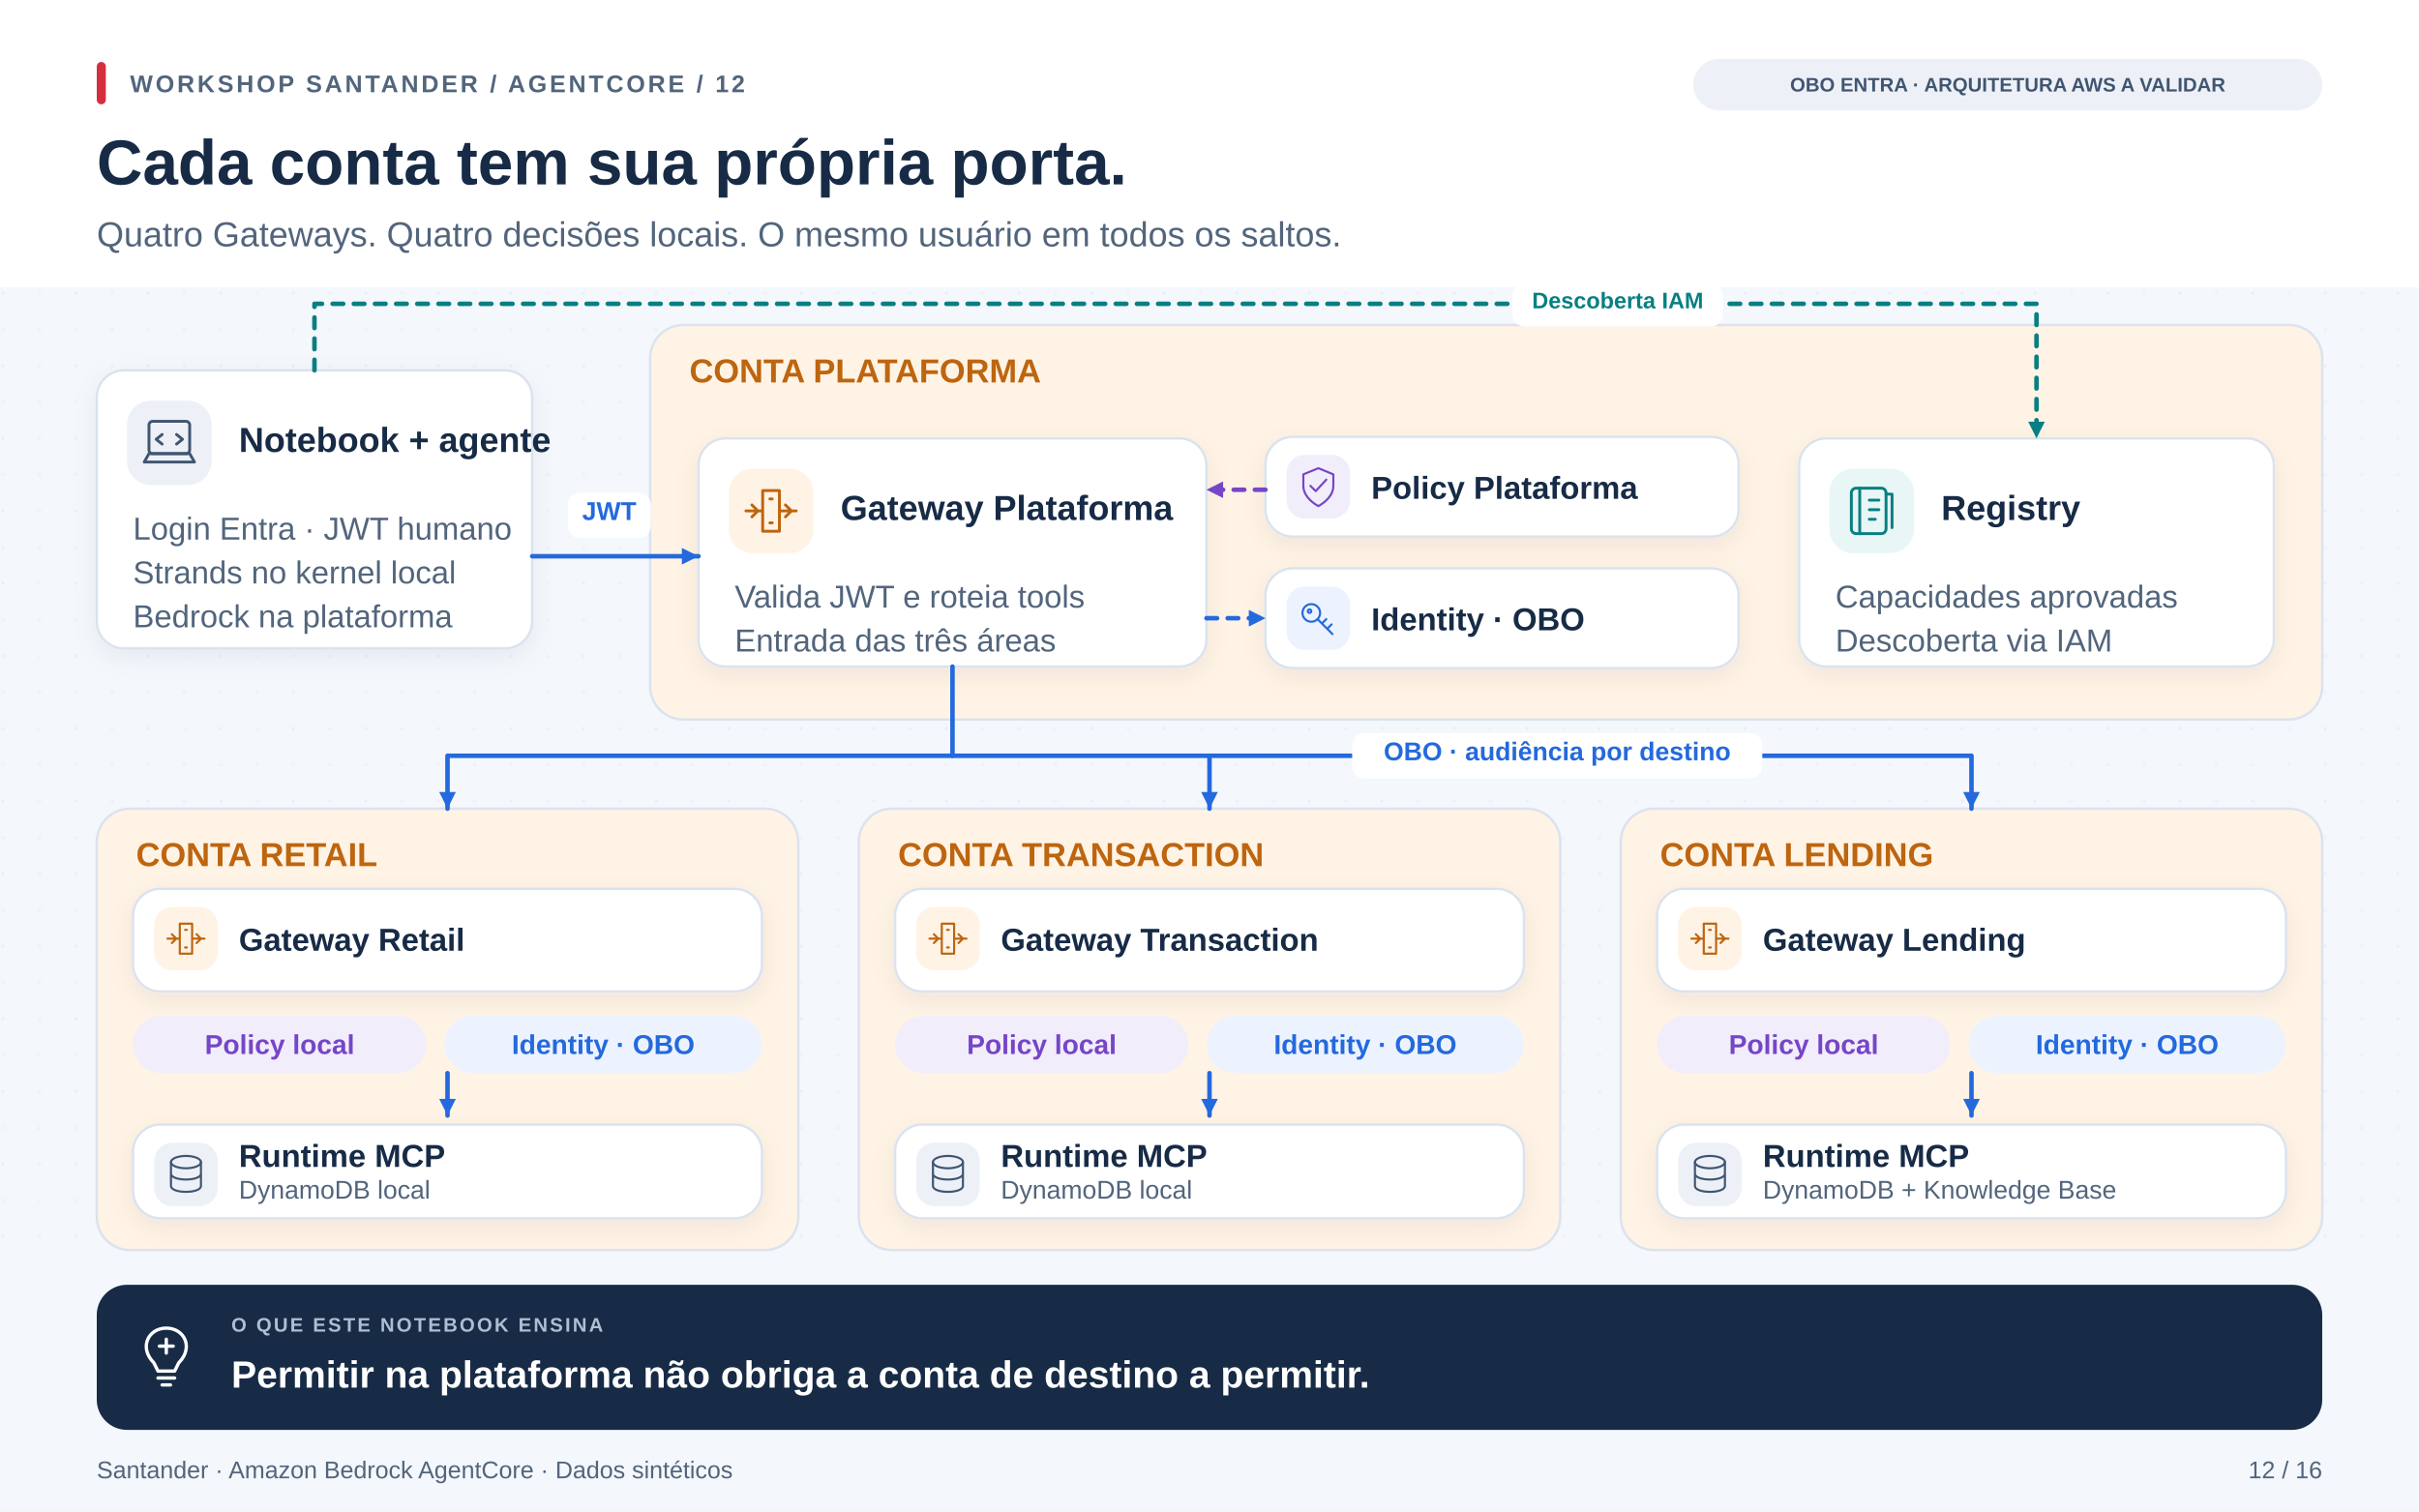
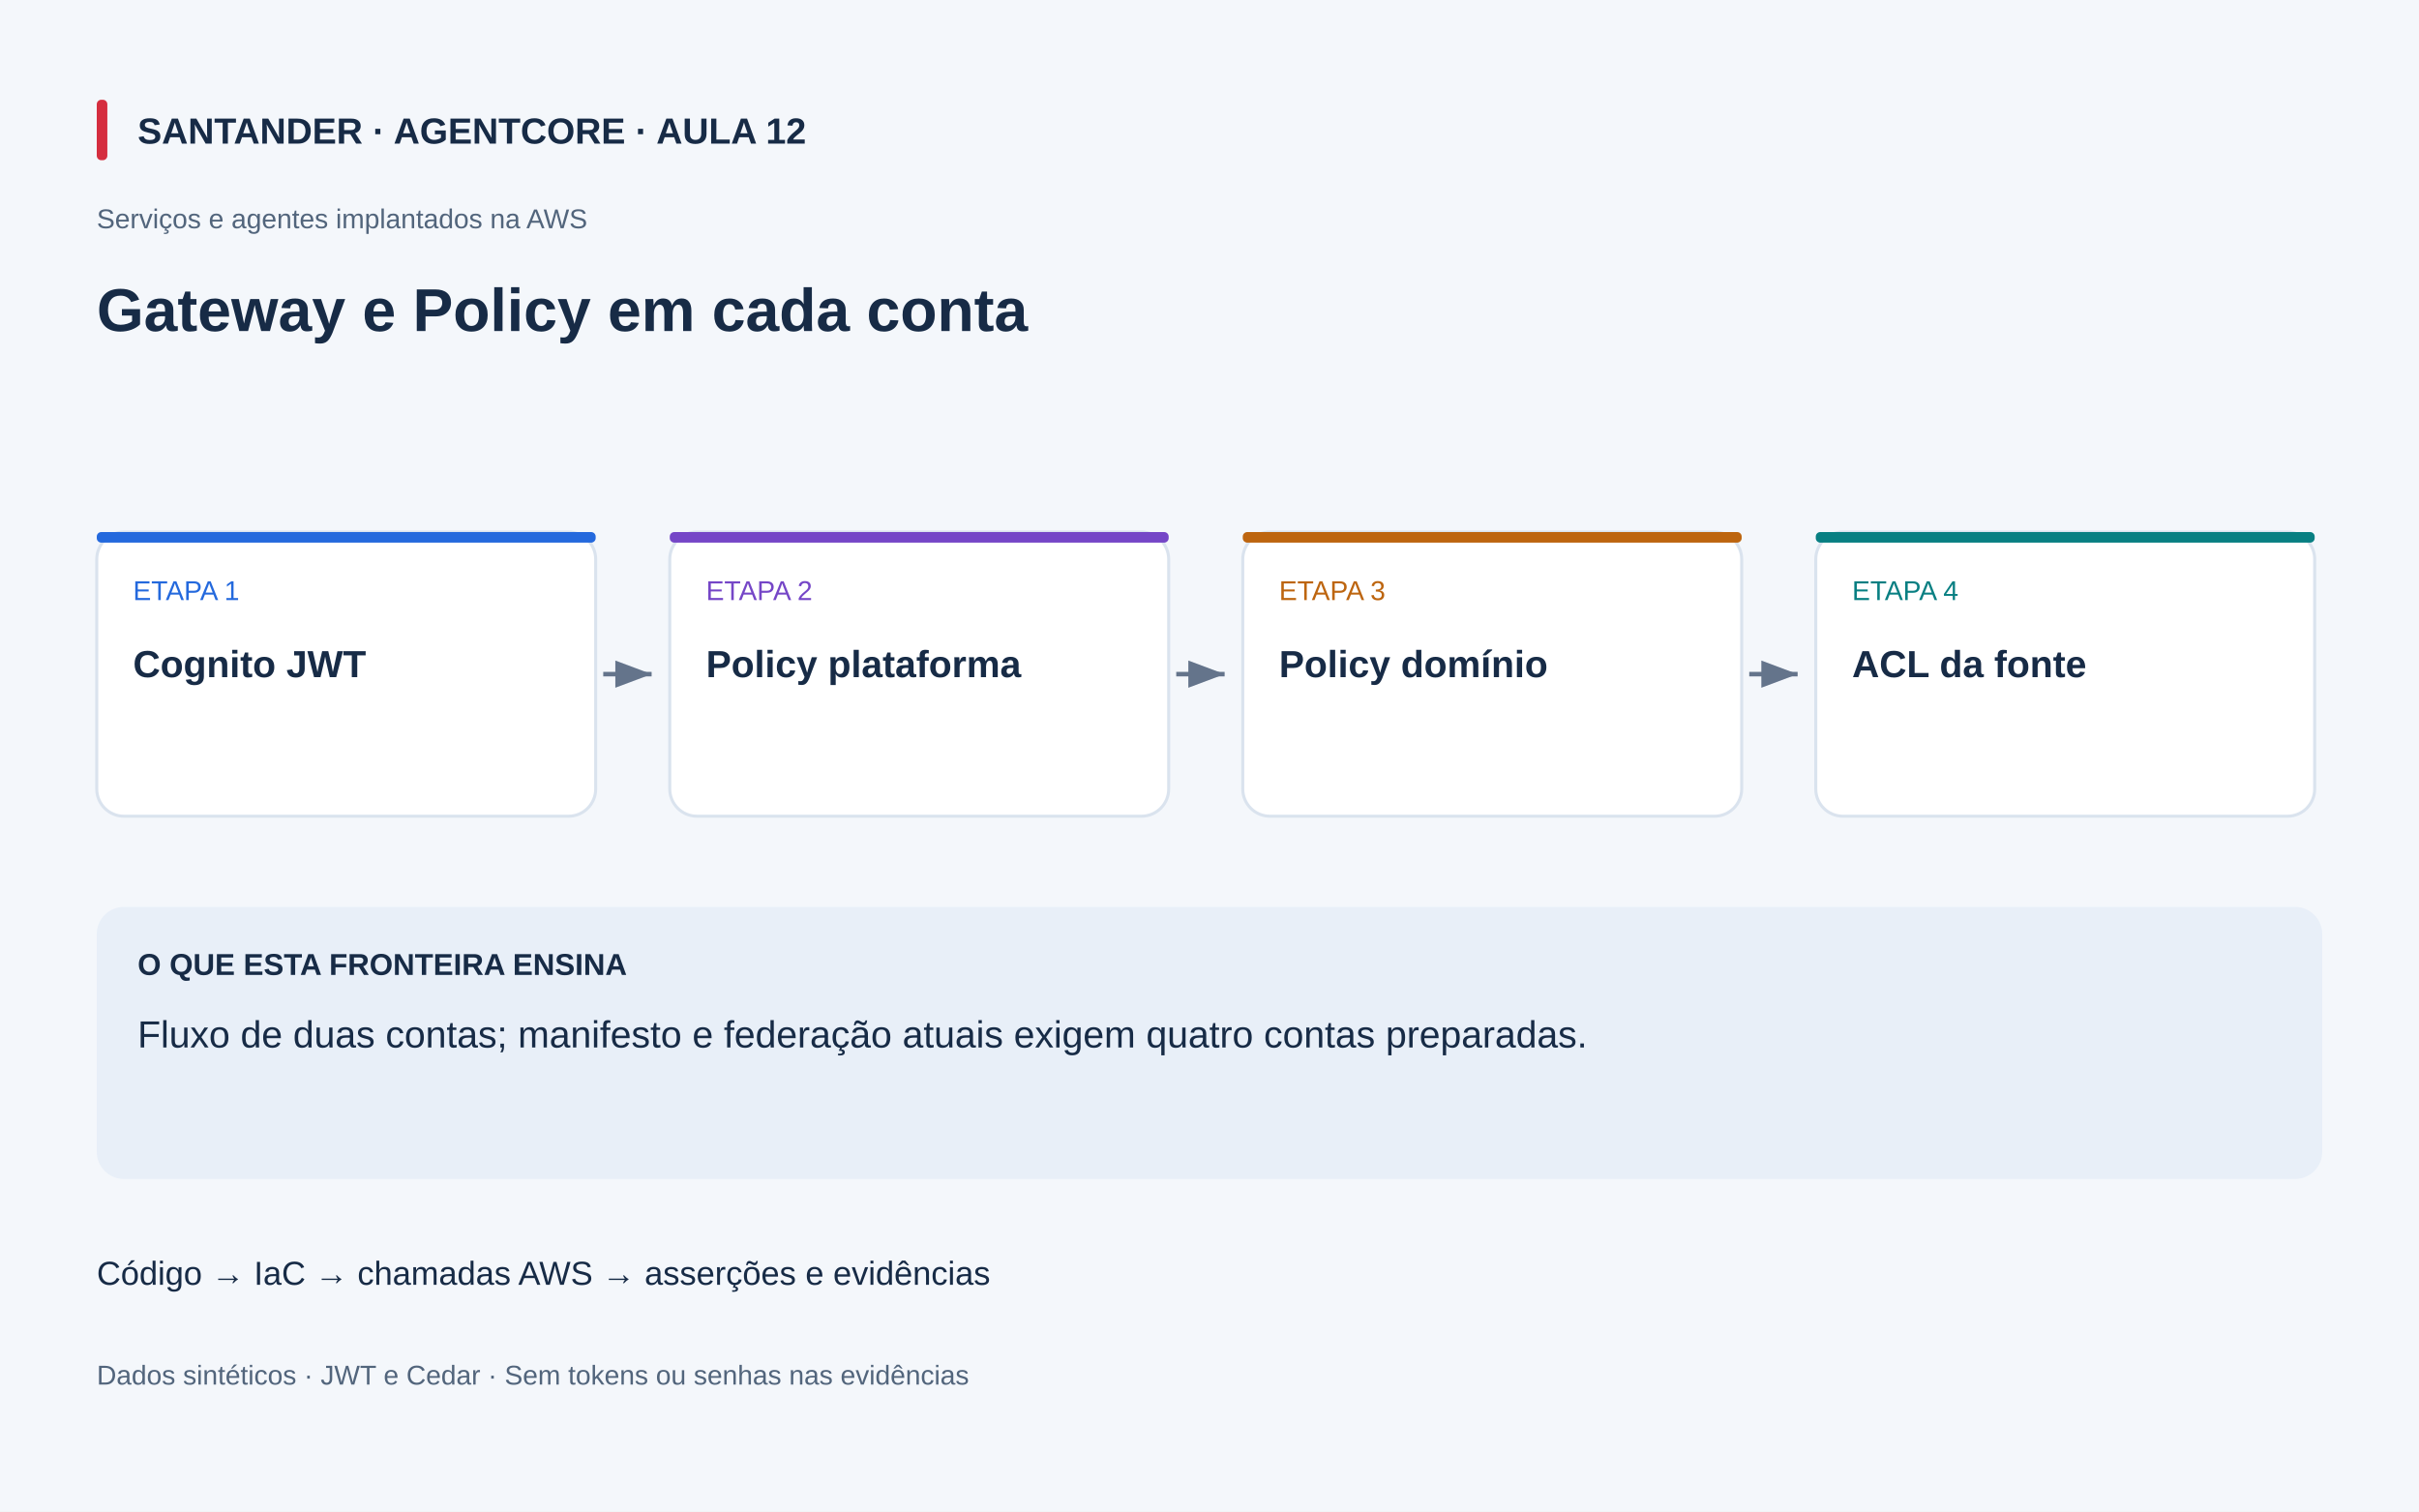
<svg xmlns="http://www.w3.org/2000/svg" width="1600" height="1000" viewBox="0 0 1600 1000" role="img" aria-labelledby="title desc">
+   <rect width="1600" height="1000" fill="#f4f7fb" />
  <defs>
-     <filter id="shadow" x="-20%" y="-20%" width="140%" height="150%">
-       <feDropShadow dx="0" dy="5" stdDeviation="8" flood-color="#172B46" flood-opacity=".06" />
-     </filter>
-     <pattern id="dots" width="24" height="24" patternUnits="userSpaceOnUse">
-       <circle cx="2" cy="2" r="1" fill="#DDE5EF" />
-     </pattern>
+     <marker id="arrow" markerWidth="10" markerHeight="10" refX="8" refY="3" orient="auto">
+       <path d="M0,0 L8,3 L0,6" fill="#64748b" />
+     </marker>
  </defs>
-   <rect x="0" y="0" width="1600" height="1000" rx="0" fill="#F4F7FB" />
-   <rect x="0" y="190" width="1600" height="650" fill="url(#dots)" opacity=".5" />
-   <rect x="0" y="0" width="1600" height="190" rx="0" fill="#FFFFFF" />
-   <rect x="64" y="41" width="6" height="28" rx="3" fill="#D52E3F" />
-   <text class="" x="86" y="61" fill="#52657C" font-family="Arial,Helvetica,sans-serif" font-size="16" font-weight="700" text-anchor="start" letter-spacing="1.8">
-     <tspan x="86" dy="0">WORKSHOP SANTANDER  /  AGENTCORE  /  12</tspan>
-   </text>
-   <text class="" x="64" y="122" fill="#172B46" font-family="Arial,Helvetica,sans-serif" font-size="42" font-weight="700" text-anchor="start">
-     <tspan x="64" dy="0">Cada conta tem sua própria porta.</tspan>
-   </text>
-   <text class="" x="64" y="163" fill="#52657C" font-family="Arial,Helvetica,sans-serif" font-size="23" font-weight="400" text-anchor="start">
-     <tspan x="64" dy="0">Quatro Gateways. Quatro decisões locais. O mesmo usuário em todos os saltos.</tspan>
-   </text>
-   <rect x="1120" y="39" width="416" height="34" rx="17.0" fill="#EDF1F7" />
-   <text class="" x="1328.0" y="60.55" fill="#415571" font-family="Arial,Helvetica,sans-serif" font-size="13" font-weight="700" text-anchor="middle">
-     <tspan x="1328.0" dy="0">OBO ENTRA · ARQUITETURA AWS A VALIDAR</tspan>
-   </text>
-   <rect x="64" y="850" width="1472" height="96" rx="20" fill="#172B46" />
-   <g transform="translate(88 875) scale(0.9166667)" fill="none" stroke="#FFFFFF" stroke-width="2.4" stroke-linecap="round" stroke-linejoin="round" aria-hidden="true">
-     <path d="M15 29c-11-11-4-25 9-25s20 14 9 25l-3 6H18zM18 40h12m-9 5h6M24 12v10m-5-5h10" />
+   <g font-family="Arial,Helvetica,sans-serif" fill="#172b46">
+     <rect x="64" y="66" width="7" height="40" rx="3" fill="#d52e3f" />
+     <text x="91" y="95" font-size="24" font-weight="700">SANTANDER · AGENTCORE · AULA 12</text>
+     <text x="64" y="151" font-size="18" fill="#52657c">Serviços e agentes implantados na AWS</text>
+     <text x="64" y="219" font-size="40" font-weight="700">Gateway e Policy em cada conta</text>
+     <rect x="64" y="352" width="330" height="188" rx="18" fill="white" stroke="#dae3ee" stroke-width="2" />
+     <rect x="64" y="352" width="330" height="7" rx="3" fill="#2469dd" />
+     <text x="88" y="397" font-size="18" fill="#2469dd">ETAPA 1</text>
+     <text x="88" y="448" font-size="25" font-weight="700">Cognito JWT</text>
+     <path d="M399,446 H431" stroke="#64748b" stroke-width="3" marker-end="url(#arrow)" />
+     <rect x="443" y="352" width="330" height="188" rx="18" fill="white" stroke="#dae3ee" stroke-width="2" />
+     <rect x="443" y="352" width="330" height="7" rx="3" fill="#7546c7" />
+     <text x="467" y="397" font-size="18" fill="#7546c7">ETAPA 2</text>
+     <text x="467" y="448" font-size="25" font-weight="700">Policy plataforma</text>
+     <path d="M778,446 H810" stroke="#64748b" stroke-width="3" marker-end="url(#arrow)" />
+     <rect x="822" y="352" width="330" height="188" rx="18" fill="white" stroke="#dae3ee" stroke-width="2" />
+     <rect x="822" y="352" width="330" height="7" rx="3" fill="#bd650f" />
+     <text x="846" y="397" font-size="18" fill="#bd650f">ETAPA 3</text>
+     <text x="846" y="448" font-size="25" font-weight="700">Policy domínio</text>
+     <path d="M1157,446 H1189" stroke="#64748b" stroke-width="3" marker-end="url(#arrow)" />
+     <rect x="1201" y="352" width="330" height="188" rx="18" fill="white" stroke="#dae3ee" stroke-width="2" />
+     <rect x="1201" y="352" width="330" height="7" rx="3" fill="#087f82" />
+     <text x="1225" y="397" font-size="18" fill="#087f82">ETAPA 4</text>
+     <text x="1225" y="448" font-size="25" font-weight="700">ACL da fonte</text>
+     <rect x="64" y="600" width="1472" height="180" rx="18" fill="#e8eff8" />
+     <text x="91" y="645" font-size="20" font-weight="700">O QUE ESTA FRONTEIRA ENSINA</text>
+     <text x="91" y="693" font-size="25">Fluxo de duas contas; manifesto e federação atuais exigem quatro contas preparadas.</text>
+     <text x="64" y="850" font-size="22">Código → IaC → chamadas AWS → asserções e evidências</text>
+     <text x="64" y="916" font-size="18" fill="#52657c">Dados sintéticos · JWT e Cedar · Sem tokens ou senhas nas evidências</text>
  </g>
-   <text class="" x="153" y="881" fill="#AFBED2" font-family="Arial,Helvetica,sans-serif" font-size="13" font-weight="700" text-anchor="start" letter-spacing="1.4">
-     <tspan x="153" dy="0">O QUE ESTE NOTEBOOK ENSINA</tspan>
-   </text>
-   <text class="" x="153" y="918" fill="#FFFFFF" font-family="Arial,Helvetica,sans-serif" font-size="25" font-weight="600" text-anchor="start">
-     <tspan x="153" dy="0">Permitir na plataforma não obriga a conta de destino a permitir.</tspan>
-   </text>
-   <text class="" x="64" y="978" fill="#52657C" font-family="Arial,Helvetica,sans-serif" font-size="16" font-weight="400" text-anchor="start">
-     <tspan x="64" dy="0">Santander  ·  Amazon Bedrock AgentCore  ·  Dados sintéticos</tspan>
-   </text>
-   <text class="" x="1536" y="978" fill="#52657C" font-family="Arial,Helvetica,sans-serif" font-size="16" font-weight="400" text-anchor="end">
-     <tspan x="1536" dy="0">12 / 16</tspan>
-   </text>
-   <g class="node" data-x="64" data-y="245" data-w="288" data-h="184">
-     <rect x="64" y="245" width="288" height="184" rx="18" fill="#FFFFFF" stroke="#DAE3EE" stroke-width="1.6" filter="url(#shadow)" />
-     <rect x="84" y="265" width="56" height="56" rx="16" fill="#EDF1F7" />
-     <g transform="translate(93 274) scale(0.7916667)" fill="none" stroke="#415571" stroke-width="2.4" stroke-linecap="round" stroke-linejoin="round" aria-hidden="true">
-       <rect x="7" y="6" width="34" height="27" rx="3" />
-       <path d="M3 40h42l-4-7H7zM18 17l-5 4 5 4m12-8 5 4-5 4" />
-     </g>
-     <text class="node-text" x="158" y="299" fill="#172B46" font-family="Arial,Helvetica,sans-serif" font-size="23" font-weight="700" text-anchor="start">
-       <tspan x="158" dy="0">Notebook + agente</tspan>
-     </text>
-     <text class="node-text" x="88" y="357" fill="#52657C" font-family="Arial,Helvetica,sans-serif" font-size="21" font-weight="400" text-anchor="start">
-       <tspan x="88" dy="0">Login Entra · JWT humano</tspan>
-       <tspan x="88" dy="29.0">Strands no kernel local</tspan>
-       <tspan x="88" dy="29.0">Bedrock na plataforma</tspan>
-     </text>
-   </g>
-   <rect x="430" y="215" width="1106" height="261" rx="22" fill="#FFF3E5" stroke="#DAE3EE" stroke-width="1.6" />
-   <text class="" x="456" y="253" fill="#BD650F" font-family="Arial,Helvetica,sans-serif" font-size="22" font-weight="700" text-anchor="start">
-     <tspan x="456" dy="0">CONTA PLATAFORMA</tspan>
-   </text>
-   <g class="node" data-x="462" data-y="290" data-w="336" data-h="151">
-     <rect x="462" y="290" width="336" height="151" rx="18" fill="#FFFFFF" stroke="#DAE3EE" stroke-width="1.6" filter="url(#shadow)" />
-     <rect x="482" y="310" width="56" height="56" rx="16" fill="#FFF3E5" />
-     <g transform="translate(491 319) scale(0.7916667)" fill="none" stroke="#BD650F" stroke-width="2.4" stroke-linecap="round" stroke-linejoin="round" aria-hidden="true">
-       <path d="M17 7h14v34H17zM3 24h14m14 0h14M8 19l5 5-5 5m28-10 5 5-5 5" />
-       <path d="M23 14h2m-2 20h2" />
-     </g>
-     <text class="node-text" x="556" y="344" fill="#172B46" font-family="Arial,Helvetica,sans-serif" font-size="23" font-weight="700" text-anchor="start">
-       <tspan x="556" dy="0">Gateway Plataforma</tspan>
-     </text>
-     <text class="node-text" x="486" y="402" fill="#52657C" font-family="Arial,Helvetica,sans-serif" font-size="21" font-weight="400" text-anchor="start">
-       <tspan x="486" dy="0">Valida JWT e roteia tools</tspan>
-       <tspan x="486" dy="29.0">Entrada das três áreas</tspan>
-     </text>
-   </g>
-   <g class="node" data-x="837" data-y="289" data-w="313" data-h="66">
-     <rect x="837" y="289" width="313" height="66" rx="18" fill="#FFFFFF" stroke="#DAE3EE" stroke-width="1.6" filter="url(#shadow)" />
-     <rect x="851" y="301" width="42" height="42" rx="12" fill="#F2EDFB" />
-     <g transform="translate(858 308) scale(0.5833333)" fill="none" stroke="#7546C7" stroke-width="2.4" stroke-linecap="round" stroke-linejoin="round" aria-hidden="true">
-       <path d="M24 3l17 7v13c0 10-8 18-17 23C15 41 7 33 7 23V10z" />
-       <path d="M15 23l6 6 12-13" />
-     </g>
-     <text class="node-text" x="907" y="330" fill="#172B46" font-family="Arial,Helvetica,sans-serif" font-size="21" font-weight="700" text-anchor="start">
-       <tspan x="907" dy="0">Policy Plataforma</tspan>
-     </text>
-   </g>
-   <g class="node" data-x="837" data-y="376" data-w="313" data-h="66">
-     <rect x="837" y="376" width="313" height="66" rx="18" fill="#FFFFFF" stroke="#DAE3EE" stroke-width="1.6" filter="url(#shadow)" />
-     <rect x="851" y="388" width="42" height="42" rx="12" fill="#ECF3FF" />
-     <g transform="translate(858 395) scale(0.5833333)" fill="none" stroke="#2469DD" stroke-width="2.4" stroke-linecap="round" stroke-linejoin="round" aria-hidden="true">
-       <circle cx="16" cy="18" r="10" />
-       <circle cx="14" cy="16" r="2" />
-       <path d="M23 25l17 17m-6-6 5-5m-11-1 5-5" />
-     </g>
-     <text class="node-text" x="907" y="417" fill="#172B46" font-family="Arial,Helvetica,sans-serif" font-size="21" font-weight="700" text-anchor="start">
-       <tspan x="907" dy="0">Identity · OBO</tspan>
-     </text>
-   </g>
-   <g class="node" data-x="1190" data-y="290" data-w="314" data-h="151">
-     <rect x="1190" y="290" width="314" height="151" rx="18" fill="#FFFFFF" stroke="#DAE3EE" stroke-width="1.6" filter="url(#shadow)" />
-     <rect x="1210" y="310" width="56" height="56" rx="16" fill="#E8F7F5" />
-     <g transform="translate(1219 319) scale(0.7916667)" fill="none" stroke="#087F82" stroke-width="2.4" stroke-linecap="round" stroke-linejoin="round" aria-hidden="true">
-       <rect x="7" y="5" width="29" height="38" rx="4" />
-       <path d="M14 5v38m8-28h8m-8 8h8m-8 8h5M36 10h5v28" />
-     </g>
-     <text class="node-text" x="1284" y="344" fill="#172B46" font-family="Arial,Helvetica,sans-serif" font-size="23" font-weight="700" text-anchor="start">
-       <tspan x="1284" dy="0">Registry</tspan>
-     </text>
-     <text class="node-text" x="1214" y="402" fill="#52657C" font-family="Arial,Helvetica,sans-serif" font-size="21" font-weight="400" text-anchor="start">
-       <tspan x="1214" dy="0">Capacidades aprovadas</tspan>
-       <tspan x="1214" dy="29.0">Descoberta via IAM</tspan>
-     </text>
-   </g>
-   <path d="M 352 368 L 462 368" stroke="#2469DD" fill="none" stroke-width="3" stroke-linejoin="round" stroke-linecap="round" />
-   <polygon points="462,368 451.0,373.5 451.0,362.5" fill="#2469DD" />
-   <rect x="375.485" y="326" width="55.03" height="30" rx="8" fill="#FFFFFF" />
-   <text class="" x="403" y="344" fill="#2469DD" font-family="Arial,Helvetica,sans-serif" font-size="17" font-weight="600" text-anchor="middle">
-     <tspan x="403" dy="0">JWT</tspan>
-   </text>
-   <path d="M 837 324 L 798 324" stroke="#7546C7" fill="none" stroke-width="3" stroke-linejoin="round" stroke-linecap="round" stroke-dasharray="7 7" />
-   <polygon points="798,324 809.0,318.5 809.0,329.5" fill="#7546C7" />
-   <path d="M 798 409 L 837 409" stroke="#2469DD" fill="none" stroke-width="3" stroke-linejoin="round" stroke-linecap="round" stroke-dasharray="7 7" />
-   <polygon points="837,409 826.0,414.5 826.0,403.5" fill="#2469DD" />
-   <rect x="64" y="535" width="464" height="292" rx="22" fill="#FFF3E5" stroke="#DAE3EE" stroke-width="1.6" />
-   <text class="" x="90" y="573" fill="#BD650F" font-family="Arial,Helvetica,sans-serif" font-size="22" font-weight="700" text-anchor="start">
-     <tspan x="90" dy="0">CONTA RETAIL</tspan>
-   </text>
-   <g class="node" data-x="88" data-y="588" data-w="416" data-h="68">
-     <rect x="88" y="588" width="416" height="68" rx="18" fill="#FFFFFF" stroke="#DAE3EE" stroke-width="1.6" filter="url(#shadow)" />
-     <rect x="102" y="600" width="42" height="42" rx="12" fill="#FFF3E5" />
-     <g transform="translate(109 607) scale(0.5833333)" fill="none" stroke="#BD650F" stroke-width="2.4" stroke-linecap="round" stroke-linejoin="round" aria-hidden="true">
-       <path d="M17 7h14v34H17zM3 24h14m14 0h14M8 19l5 5-5 5m28-10 5 5-5 5" />
-       <path d="M23 14h2m-2 20h2" />
-     </g>
-     <text class="node-text" x="158" y="629" fill="#172B46" font-family="Arial,Helvetica,sans-serif" font-size="21" font-weight="700" text-anchor="start">
-       <tspan x="158" dy="0">Gateway Retail</tspan>
-     </text>
-   </g>
-   <rect x="88" y="672" width="194" height="38" rx="19.0" fill="#F2EDFB" />
-   <text class="" x="185.0" y="697.3" fill="#7546C7" font-family="Arial,Helvetica,sans-serif" font-size="18" font-weight="700" text-anchor="middle">
-     <tspan x="185.0" dy="0">Policy local</tspan>
-   </text>
-   <rect x="294" y="672" width="210" height="38" rx="19.0" fill="#ECF3FF" />
-   <text class="" x="399.0" y="697.3" fill="#2469DD" font-family="Arial,Helvetica,sans-serif" font-size="18" font-weight="700" text-anchor="middle">
-     <tspan x="399.0" dy="0">Identity · OBO</tspan>
-   </text>
-   <path d="M 296 710 L 296 738" stroke="#2469DD" fill="none" stroke-width="3" stroke-linejoin="round" stroke-linecap="round" />
-   <polygon points="296,738 290.5,727.0 301.5,727.0" fill="#2469DD" />
-   <g class="node" data-x="88" data-y="744" data-w="416" data-h="62">
-     <rect x="88" y="744" width="416" height="62" rx="18" fill="#FFFFFF" stroke="#DAE3EE" stroke-width="1.6" filter="url(#shadow)" />
-     <rect x="102" y="756" width="42" height="42" rx="12" fill="#EDF1F7" />
-     <g transform="translate(109 763) scale(0.5833333)" fill="none" stroke="#415571" stroke-width="2.4" stroke-linecap="round" stroke-linejoin="round" aria-hidden="true">
-       <ellipse cx="24" cy="10" rx="17" ry="7" />
-       <path d="M7 10v27c0 9 34 9 34 0V10M7 23c0 9 34 9 34 0" />
-     </g>
-     <text class="node-text" x="158" y="772" fill="#172B46" font-family="Arial,Helvetica,sans-serif" font-size="21" font-weight="700" text-anchor="start">
-       <tspan x="158" dy="0">Runtime MCP</tspan>
-     </text>
-     <text class="node-text" x="158" y="793" fill="#52657C" font-family="Arial,Helvetica,sans-serif" font-size="17" font-weight="400" text-anchor="start">
-       <tspan x="158" dy="0">DynamoDB local</tspan>
-     </text>
-   </g>
-   <rect x="568" y="535" width="464" height="292" rx="22" fill="#FFF3E5" stroke="#DAE3EE" stroke-width="1.6" />
-   <text class="" x="594" y="573" fill="#BD650F" font-family="Arial,Helvetica,sans-serif" font-size="22" font-weight="700" text-anchor="start">
-     <tspan x="594" dy="0">CONTA TRANSACTION</tspan>
-   </text>
-   <g class="node" data-x="592" data-y="588" data-w="416" data-h="68">
-     <rect x="592" y="588" width="416" height="68" rx="18" fill="#FFFFFF" stroke="#DAE3EE" stroke-width="1.6" filter="url(#shadow)" />
-     <rect x="606" y="600" width="42" height="42" rx="12" fill="#FFF3E5" />
-     <g transform="translate(613 607) scale(0.5833333)" fill="none" stroke="#BD650F" stroke-width="2.4" stroke-linecap="round" stroke-linejoin="round" aria-hidden="true">
-       <path d="M17 7h14v34H17zM3 24h14m14 0h14M8 19l5 5-5 5m28-10 5 5-5 5" />
-       <path d="M23 14h2m-2 20h2" />
-     </g>
-     <text class="node-text" x="662" y="629" fill="#172B46" font-family="Arial,Helvetica,sans-serif" font-size="21" font-weight="700" text-anchor="start">
-       <tspan x="662" dy="0">Gateway Transaction</tspan>
-     </text>
-   </g>
-   <rect x="592" y="672" width="194" height="38" rx="19.0" fill="#F2EDFB" />
-   <text class="" x="689.0" y="697.3" fill="#7546C7" font-family="Arial,Helvetica,sans-serif" font-size="18" font-weight="700" text-anchor="middle">
-     <tspan x="689.0" dy="0">Policy local</tspan>
-   </text>
-   <rect x="798" y="672" width="210" height="38" rx="19.0" fill="#ECF3FF" />
-   <text class="" x="903.0" y="697.3" fill="#2469DD" font-family="Arial,Helvetica,sans-serif" font-size="18" font-weight="700" text-anchor="middle">
-     <tspan x="903.0" dy="0">Identity · OBO</tspan>
-   </text>
-   <path d="M 800 710 L 800 738" stroke="#2469DD" fill="none" stroke-width="3" stroke-linejoin="round" stroke-linecap="round" />
-   <polygon points="800,738 794.5,727.0 805.5,727.0" fill="#2469DD" />
-   <g class="node" data-x="592" data-y="744" data-w="416" data-h="62">
-     <rect x="592" y="744" width="416" height="62" rx="18" fill="#FFFFFF" stroke="#DAE3EE" stroke-width="1.6" filter="url(#shadow)" />
-     <rect x="606" y="756" width="42" height="42" rx="12" fill="#EDF1F7" />
-     <g transform="translate(613 763) scale(0.5833333)" fill="none" stroke="#415571" stroke-width="2.4" stroke-linecap="round" stroke-linejoin="round" aria-hidden="true">
-       <ellipse cx="24" cy="10" rx="17" ry="7" />
-       <path d="M7 10v27c0 9 34 9 34 0V10M7 23c0 9 34 9 34 0" />
-     </g>
-     <text class="node-text" x="662" y="772" fill="#172B46" font-family="Arial,Helvetica,sans-serif" font-size="21" font-weight="700" text-anchor="start">
-       <tspan x="662" dy="0">Runtime MCP</tspan>
-     </text>
-     <text class="node-text" x="662" y="793" fill="#52657C" font-family="Arial,Helvetica,sans-serif" font-size="17" font-weight="400" text-anchor="start">
-       <tspan x="662" dy="0">DynamoDB local</tspan>
-     </text>
-   </g>
-   <rect x="1072" y="535" width="464" height="292" rx="22" fill="#FFF3E5" stroke="#DAE3EE" stroke-width="1.6" />
-   <text class="" x="1098" y="573" fill="#BD650F" font-family="Arial,Helvetica,sans-serif" font-size="22" font-weight="700" text-anchor="start">
-     <tspan x="1098" dy="0">CONTA LENDING</tspan>
-   </text>
-   <g class="node" data-x="1096" data-y="588" data-w="416" data-h="68">
-     <rect x="1096" y="588" width="416" height="68" rx="18" fill="#FFFFFF" stroke="#DAE3EE" stroke-width="1.6" filter="url(#shadow)" />
-     <rect x="1110" y="600" width="42" height="42" rx="12" fill="#FFF3E5" />
-     <g transform="translate(1117 607) scale(0.5833333)" fill="none" stroke="#BD650F" stroke-width="2.4" stroke-linecap="round" stroke-linejoin="round" aria-hidden="true">
-       <path d="M17 7h14v34H17zM3 24h14m14 0h14M8 19l5 5-5 5m28-10 5 5-5 5" />
-       <path d="M23 14h2m-2 20h2" />
-     </g>
-     <text class="node-text" x="1166" y="629" fill="#172B46" font-family="Arial,Helvetica,sans-serif" font-size="21" font-weight="700" text-anchor="start">
-       <tspan x="1166" dy="0">Gateway Lending</tspan>
-     </text>
-   </g>
-   <rect x="1096" y="672" width="194" height="38" rx="19.0" fill="#F2EDFB" />
-   <text class="" x="1193.0" y="697.3" fill="#7546C7" font-family="Arial,Helvetica,sans-serif" font-size="18" font-weight="700" text-anchor="middle">
-     <tspan x="1193.0" dy="0">Policy local</tspan>
-   </text>
-   <rect x="1302" y="672" width="210" height="38" rx="19.0" fill="#ECF3FF" />
-   <text class="" x="1407.0" y="697.3" fill="#2469DD" font-family="Arial,Helvetica,sans-serif" font-size="18" font-weight="700" text-anchor="middle">
-     <tspan x="1407.0" dy="0">Identity · OBO</tspan>
-   </text>
-   <path d="M 1304 710 L 1304 738" stroke="#2469DD" fill="none" stroke-width="3" stroke-linejoin="round" stroke-linecap="round" />
-   <polygon points="1304,738 1298.5,727.0 1309.5,727.0" fill="#2469DD" />
-   <g class="node" data-x="1096" data-y="744" data-w="416" data-h="62">
-     <rect x="1096" y="744" width="416" height="62" rx="18" fill="#FFFFFF" stroke="#DAE3EE" stroke-width="1.6" filter="url(#shadow)" />
-     <rect x="1110" y="756" width="42" height="42" rx="12" fill="#EDF1F7" />
-     <g transform="translate(1117 763) scale(0.5833333)" fill="none" stroke="#415571" stroke-width="2.4" stroke-linecap="round" stroke-linejoin="round" aria-hidden="true">
-       <ellipse cx="24" cy="10" rx="17" ry="7" />
-       <path d="M7 10v27c0 9 34 9 34 0V10M7 23c0 9 34 9 34 0" />
-     </g>
-     <text class="node-text" x="1166" y="772" fill="#172B46" font-family="Arial,Helvetica,sans-serif" font-size="21" font-weight="700" text-anchor="start">
-       <tspan x="1166" dy="0">Runtime MCP</tspan>
-     </text>
-     <text class="node-text" x="1166" y="793" fill="#52657C" font-family="Arial,Helvetica,sans-serif" font-size="17" font-weight="400" text-anchor="start">
-       <tspan x="1166" dy="0">DynamoDB + Knowledge Base</tspan>
-     </text>
-   </g>
-   <path d="M 630 441 L 630 500 L 296 500 L 296 535" stroke="#2469DD" fill="none" stroke-width="3" stroke-linejoin="round" stroke-linecap="round" />
-   <polygon points="296,535 290.5,524.0 301.5,524.0" fill="#2469DD" />
-   <path d="M 630 500 L 800 500 L 800 535" stroke="#2469DD" fill="none" stroke-width="3" stroke-linejoin="round" stroke-linecap="round" />
-   <polygon points="800,535 794.5,524.0 805.5,524.0" fill="#2469DD" />
-   <path d="M 800 500 L 1304 500 L 1304 535" stroke="#2469DD" fill="none" stroke-width="3" stroke-linejoin="round" stroke-linecap="round" />
-   <polygon points="1304,535 1298.5,524.0 1309.5,524.0" fill="#2469DD" />
-   <rect x="894.365" y="485" width="271.27" height="30" rx="8" fill="#FFFFFF" />
-   <text class="" x="1030" y="503" fill="#2469DD" font-family="Arial,Helvetica,sans-serif" font-size="17" font-weight="600" text-anchor="middle">
-     <tspan x="1030" dy="0">OBO · audiência por destino</tspan>
-   </text>
-   <path d="M 208 245 L 208 201 L 1347 201 L 1347 290" stroke="#087F82" fill="none" stroke-width="3" stroke-linejoin="round" stroke-linecap="round" stroke-dasharray="7 7" />
-   <polygon points="1347,290 1341.5,279.0 1352.5,279.0" fill="#087F82" />
-   <rect x="1000.35" y="188" width="139.3" height="28" rx="8" fill="#FFFFFF" />
-   <text class="" x="1070" y="204" fill="#087F82" font-family="Arial,Helvetica,sans-serif" font-size="15" font-weight="600" text-anchor="middle">
-     <tspan x="1070" dy="0">Descoberta IAM</tspan>
-   </text>
</svg>
